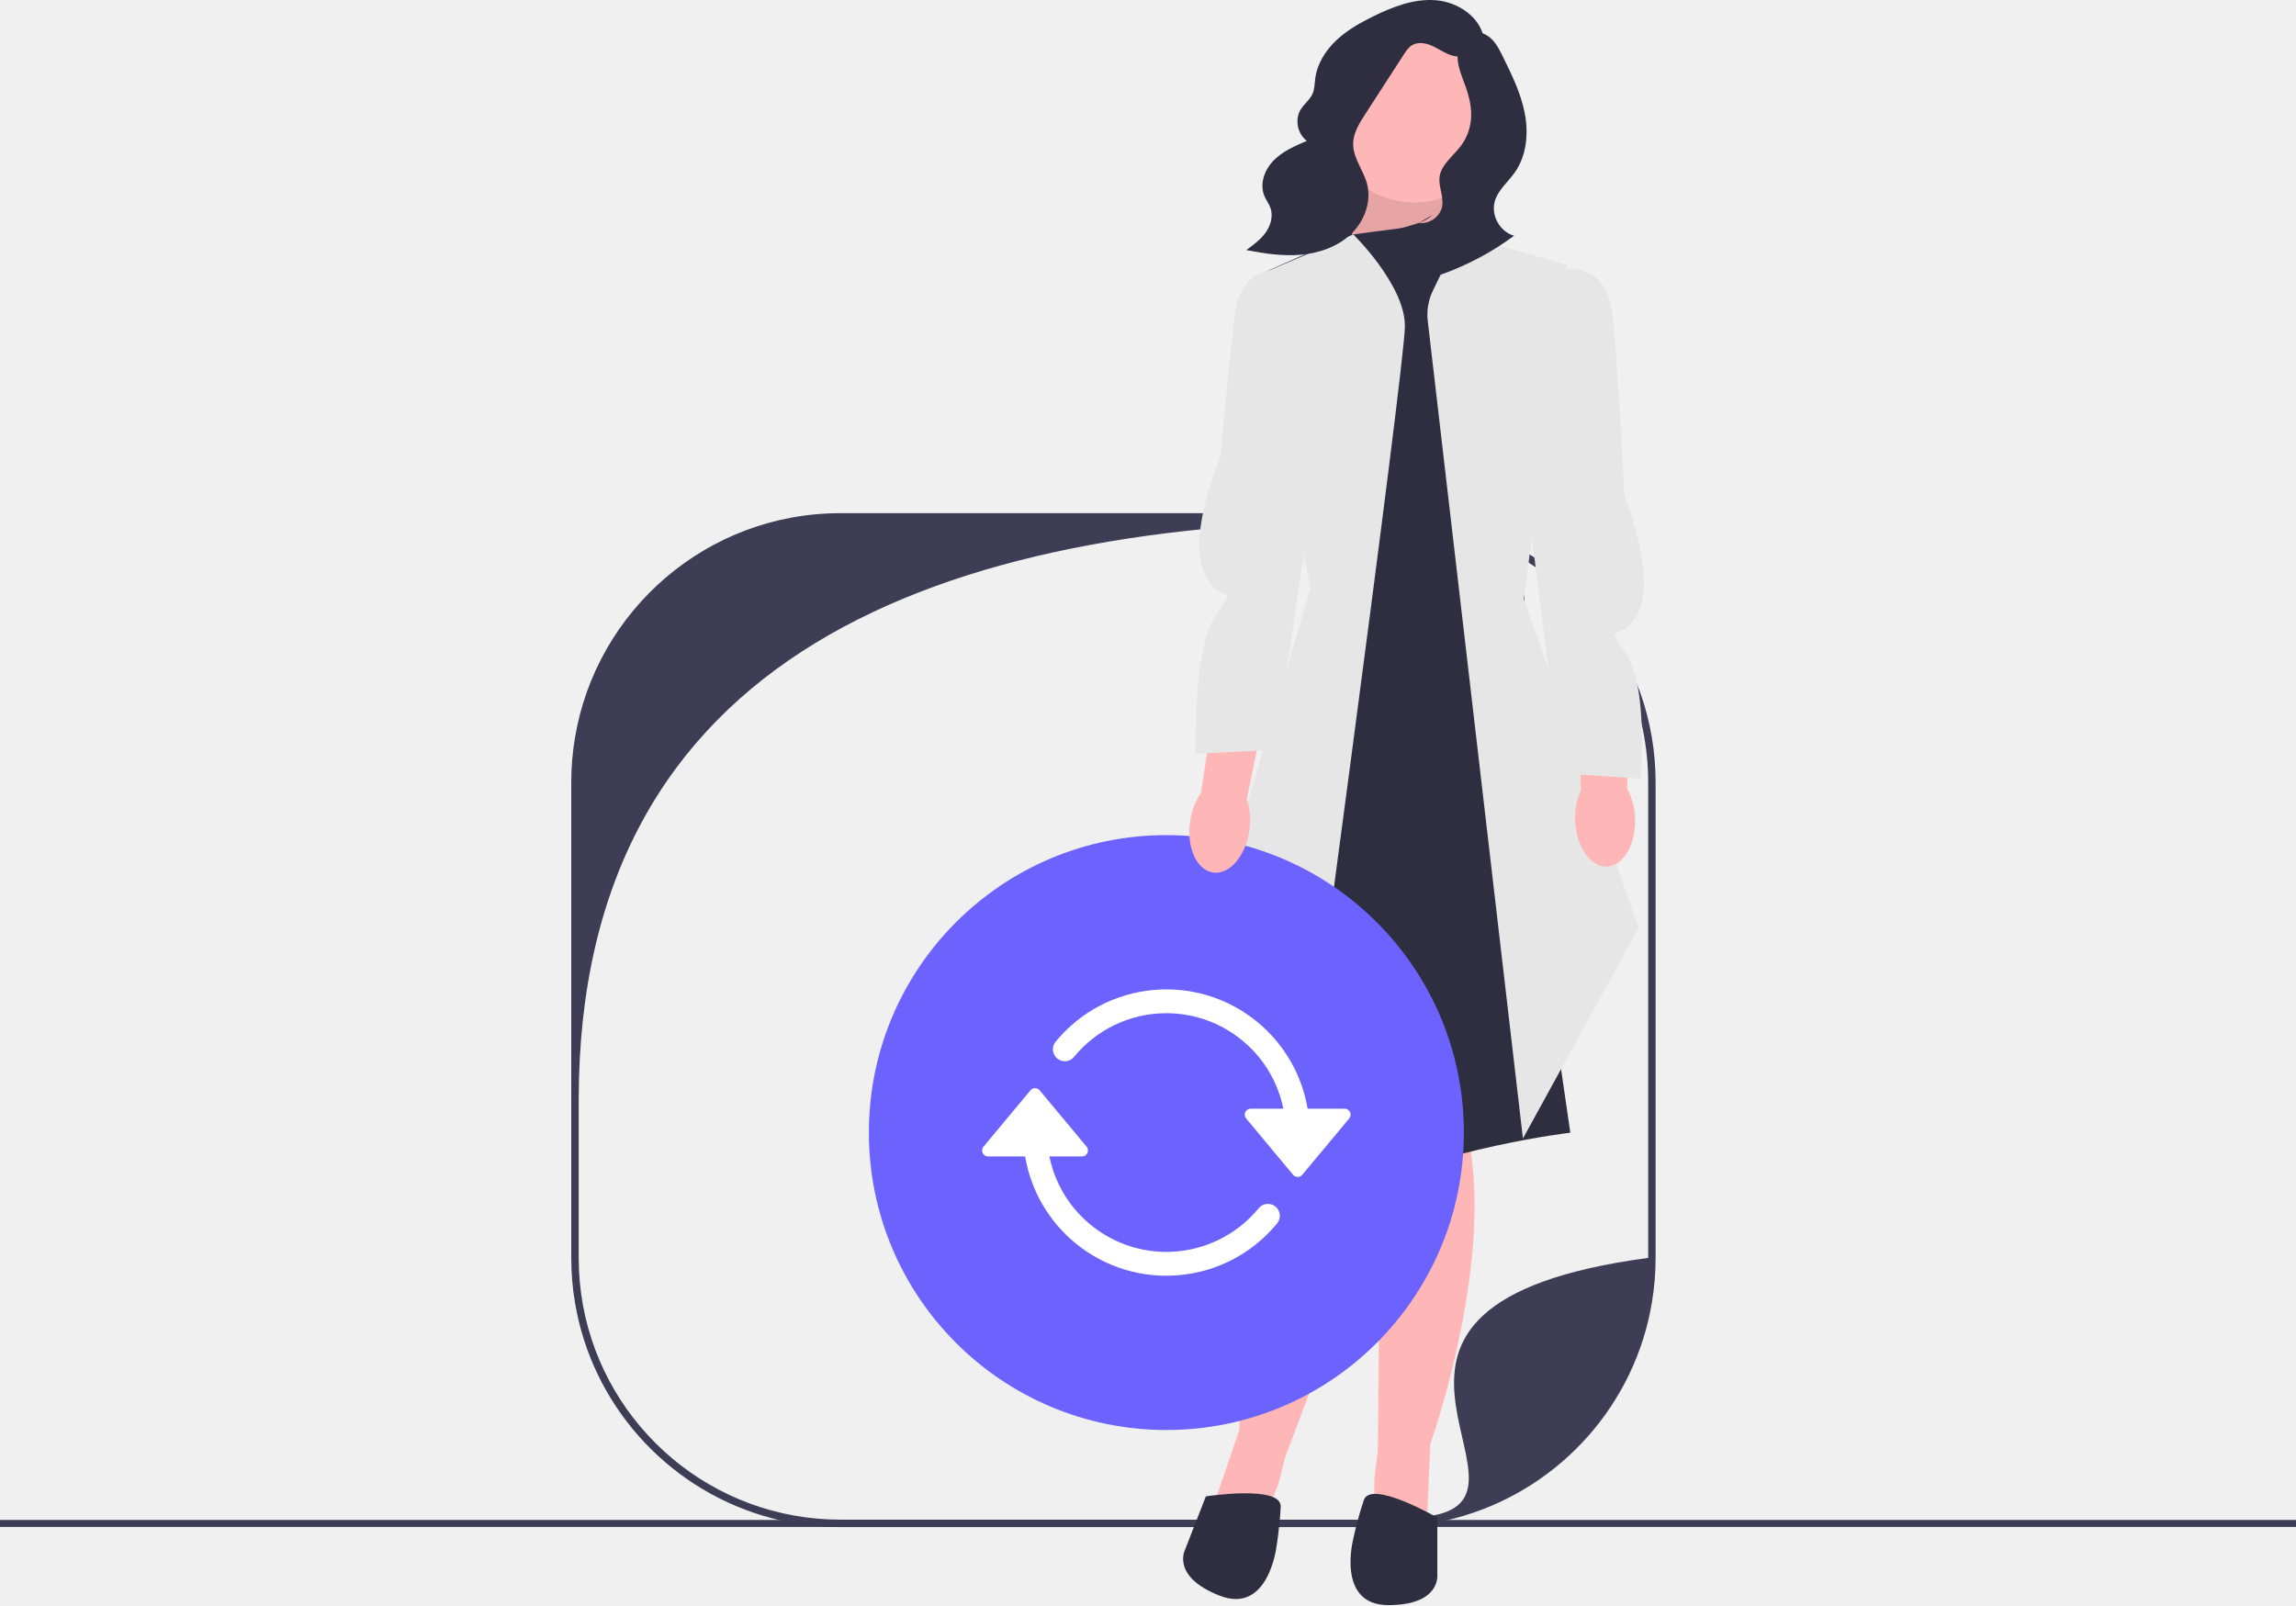
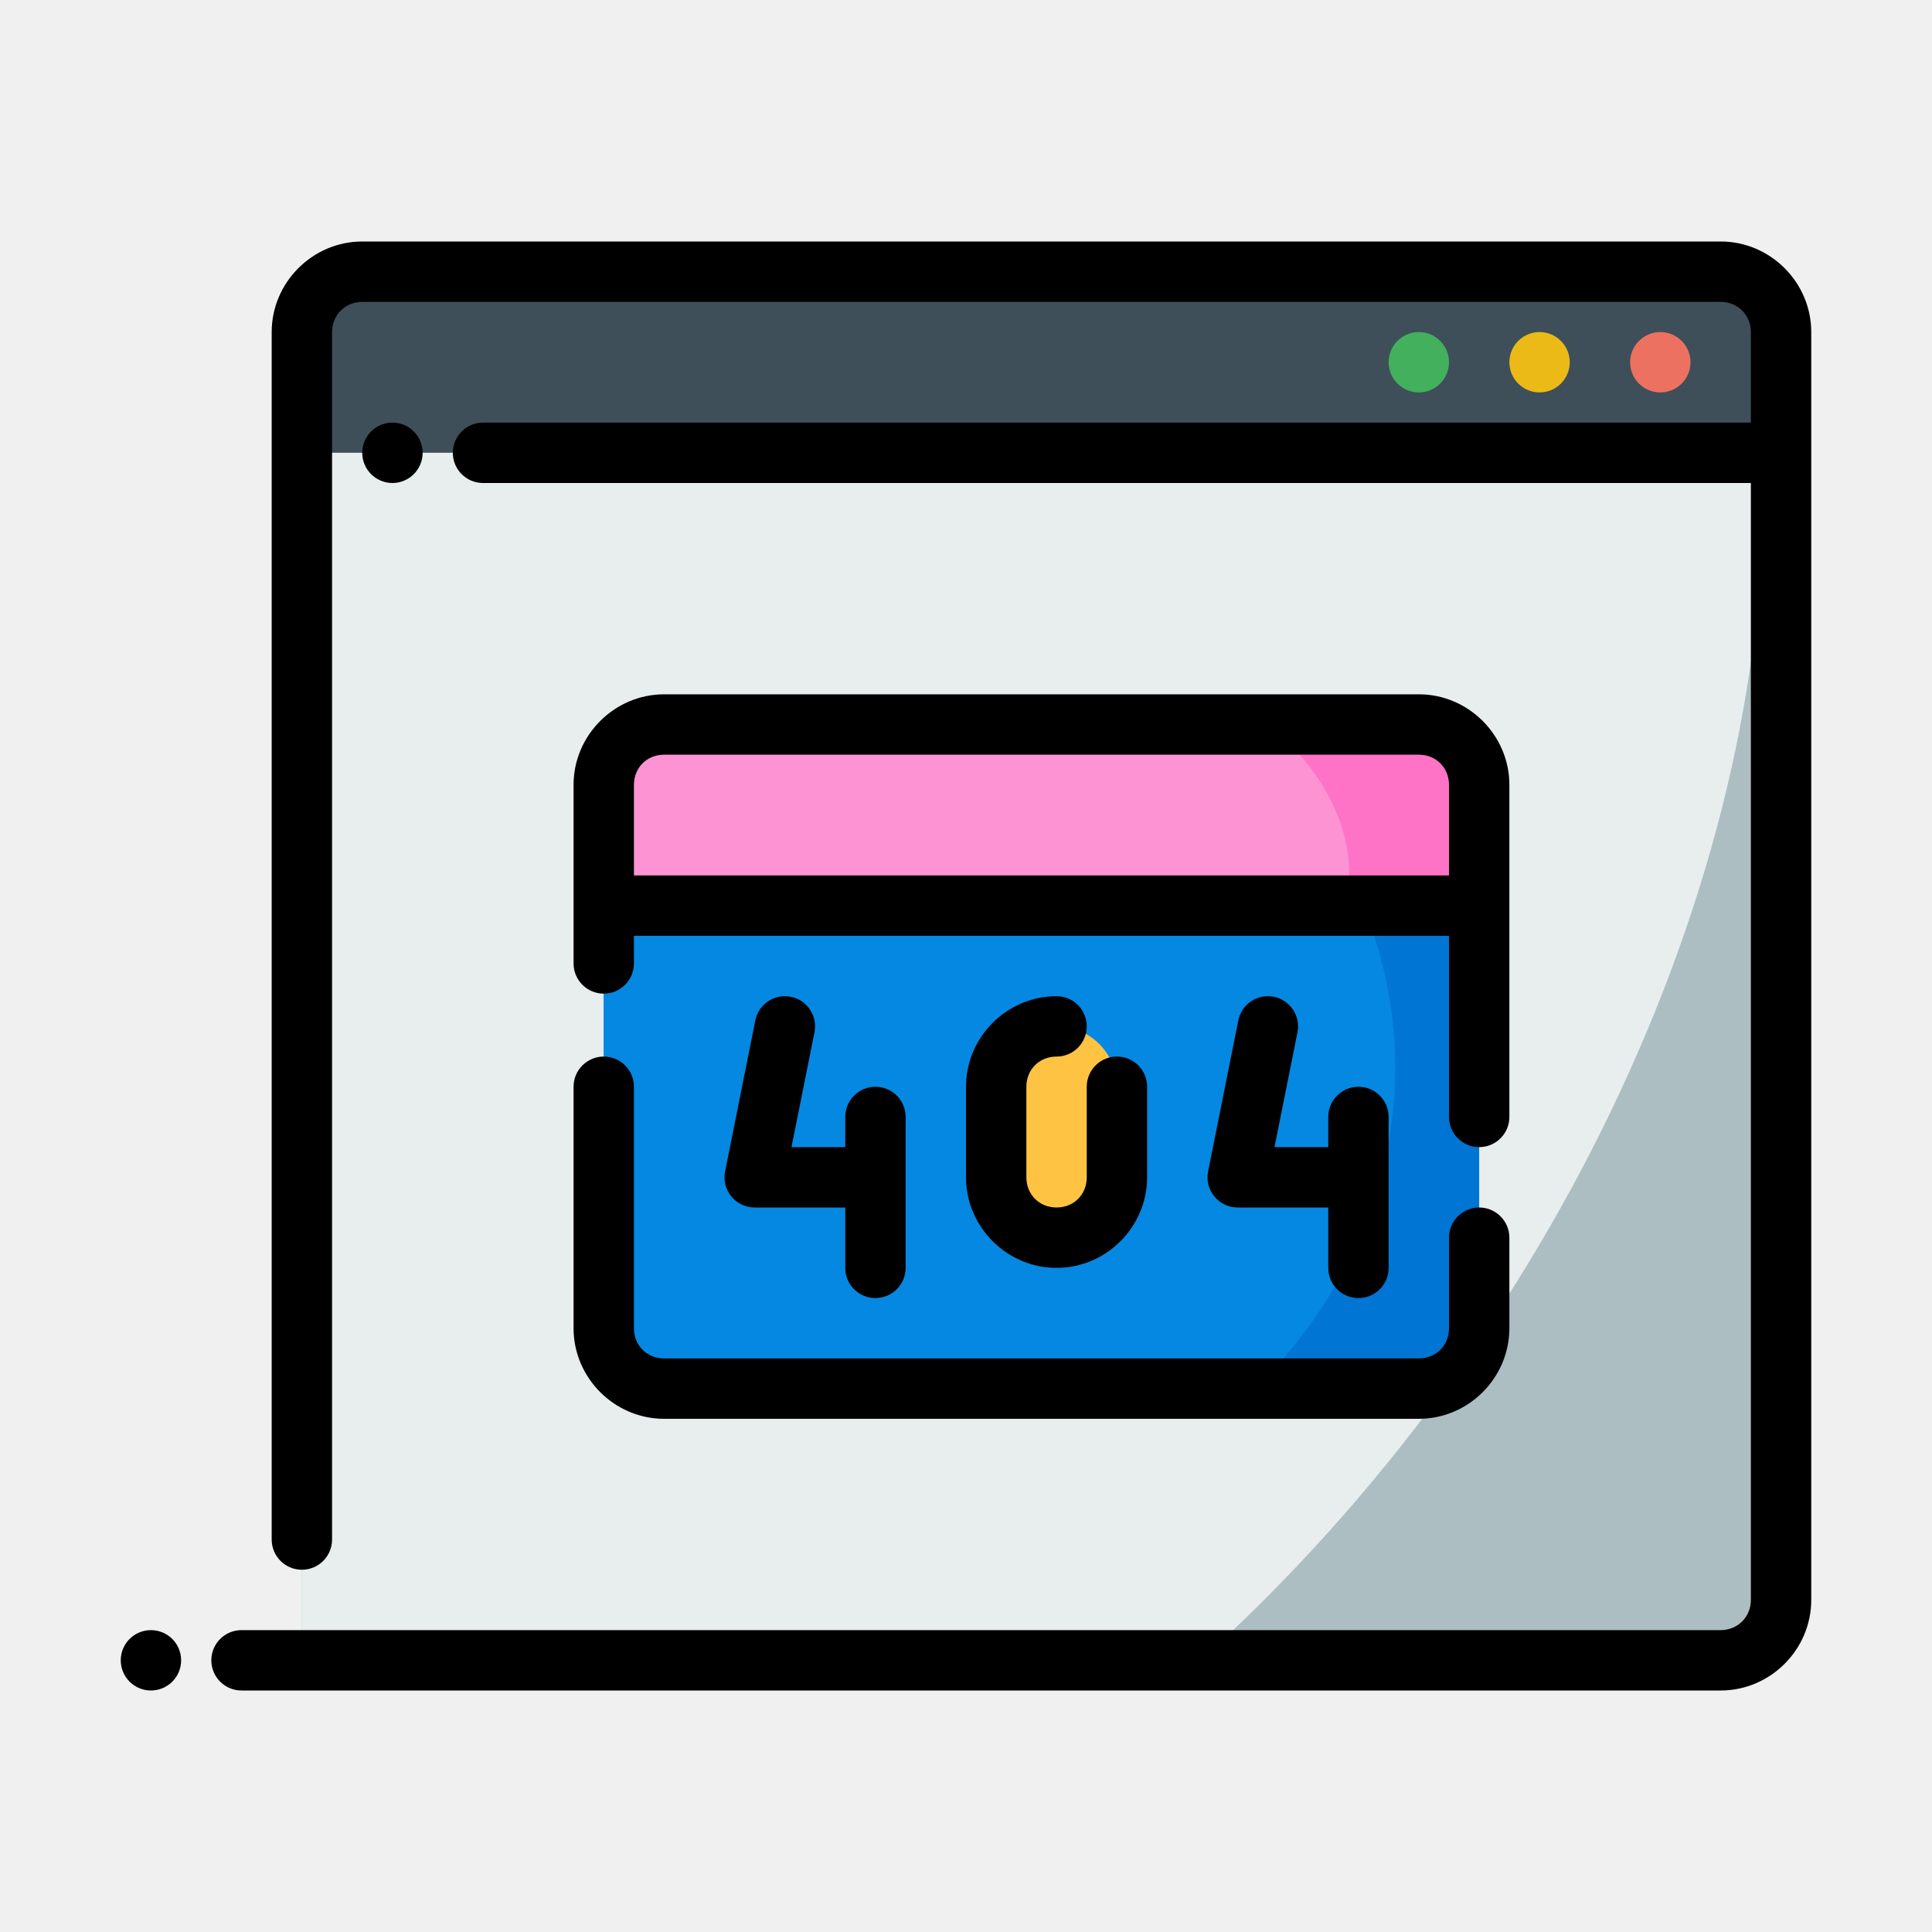
- <svg xmlns="http://www.w3.org/2000/svg" width="656" height="458.686" viewBox="0 0 656 458.686">
-   <rect y="434.343" width="656" height="2" fill="#3f3d56" />
-   <g>
-     <path d="M471.971,210.814c-6.073-36.417-37.728-64.169-75.864-64.169H240.149c-38.121,0-69.769,27.73-75.864,64.125-.704,4.162-1.067,8.443-1.067,12.806v135.886c0,4.362,.363,8.636,1.067,12.798,4.851,28.996,25.93,52.497,53.586,60.844,7.051,2.133,14.531,3.281,22.279,3.281h155.957c7.747,0,15.228-1.148,22.279-3.281,27.663-8.354,48.749-31.87,53.586-60.888,.696-4.148,1.059-8.406,1.059-12.754V223.575c0-4.348-.363-8.614-1.059-12.761h-0Zm-62.666,222.29c-4.288,.763-8.695,1.163-13.198,1.163H240.149c-4.503,0-8.91-.4-13.198-1.163-35.018-6.229-61.607-36.832-61.607-73.642v-45.105c0-127.45,103.312-165.586,230.762-165.586,41.313,0,74.805,33.492,74.805,74.805v135.886c-100.291,13.42-26.589,67.413-61.607,73.642l0,0Z" fill="#3f3d56" />
-     <polygon points="349.162 249.186 355.162 288.186 443.162 276.186 434.662 230.619 349.162 249.186" fill="#6c63ff" />
-     <rect x="381.842" y="30.342" width="36.385" height="37.661" fill="#2f2e41" />
-     <polygon points="385.162 70.186 394.162 43.186 411.704 43.186 412.627 70.186 385.162 70.186" fill="#ffb6b6" />
-     <polygon points="385.162 70.186 394.162 43.186 411.704 43.186 412.627 70.186 385.162 70.186" isolation="isolate" opacity=".1" />
-     <path d="M394.662,310.686l-1,104-1,8v11.484l15,1.516,1-23s16-45,12-80-2-25-2-25l-24,3Z" fill="#ffb6b6" />
-     <path d="M404.184,318.854l-36.901,97.238-1.979,7.816-4.178,10.697-14.524-4.045,7.435-21.788s1.466-47.737,17.924-78.884,10.957-22.56,10.957-22.56l21.264,11.525v0Z" fill="#ffb6b6" />
-     <path d="M385.162,67.186l-27,12,17.24,89.012-2.724,127.756-18,38s-3.016,21.732,27.984,7.732,66-18,66-18l-8.5-58.5-7.5-153.5,1-34-22-14s-26.5,3.5-26.5,3.5Z" fill="#2f2e41" />
-     <path d="M370.124,335.343l-29.962-50.157,34.24-116.988-16.24-89.012,28.49-12.197s14.749,14.362,14.749,26.209-31.277,242.145-31.277,242.145v-0Z" fill="#e6e6e6" />
-     <path d="M435.124,325.343l-27.197-233.628c-.343-2.95,.16-5.937,1.452-8.611l7.783-16.114,30.5,8.697-12.26,95.512,32.76,93.988-33.038,60.157Z" fill="#e6e6e6" />
-     <path d="M410.662,433.686s-19-11-21-5-3,11-3,11c0,0-5,19,10,19s14-8.642,14-8.642v-16.358Z" fill="#2f2e41" />
-     <path d="M344.536,427.606s21.7-3.335,21.38,2.982c-.32,6.316-1.207,11.338-1.207,11.338,0,0-2.254,19.517-16.227,14.06s-9.897-13.143-9.897-13.143l5.951-15.237-0-0Z" fill="#2f2e41" />
-     <circle cx="404.103" cy="33.021" r="24.86" fill="#ffb6b6" />
-     <path d="M423.965,10.868c-1.157-6.129-7.449-10.275-13.665-10.795s-12.305,1.827-17.902,4.579c-3.795,1.865-7.531,3.968-10.604,6.872s-5.461,6.697-6.012,10.889c-.195,1.483-.17,3.033-.777,4.4-.758,1.708-2.387,2.868-3.369,4.458-1.762,2.851-.953,6.999,1.752,8.978-3.4,1.449-6.894,2.961-9.486,5.596s-4.089,6.703-2.666,10.115c.503,1.207,1.335,2.263,1.765,3.498,.817,2.345,.039,5.009-1.409,7.026s-3.493,3.512-5.502,4.972c5.162,1.012,10.431,1.8,15.67,1.328s10.497-2.308,14.291-5.952c3.794-3.644,5.881-9.264,4.52-14.345-1.043-3.892-3.959-7.303-3.957-11.333,.001-3.097,1.743-5.892,3.425-8.493,3.673-5.681,7.346-11.361,11.019-17.042,.661-1.022,1.357-2.079,2.401-2.704,1.776-1.063,4.08-.596,5.952,.287,1.872,.883,3.583,2.149,5.579,2.696,4.075,1.117,8.801-1.448,10.086-5.473" fill="#2f2e41" />
-     <path d="M409.28,61.425c-2.072,2.006-5.057,2.652-7.824,3.465s-5.71,2.091-6.955,4.692c-1.221,2.55-.335,5.788,1.687,7.765s4.958,2.81,7.786,2.771c2.827-.039,5.583-.868,8.242-1.83,7.271-2.631,14.157-6.321,20.373-10.919-4.027-1.114-6.661-5.816-5.508-9.832,.938-3.267,3.805-5.545,5.756-8.328,3.36-4.792,3.919-11.108,2.807-16.853-1.112-5.745-3.732-11.071-6.324-16.318-.819-1.659-1.658-3.345-2.936-4.682-1.278-1.337-3.088-2.295-4.928-2.104-3.053,.318-5.003,3.67-5.024,6.74s1.326,5.955,2.347,8.85c1.052,2.983,1.784,6.144,1.501,9.294-.237,2.64-1.197,5.211-2.748,7.36-1.198,1.66-2.725,3.052-4.027,4.631-1.007,1.221-1.9,2.603-2.165,4.163-.482,2.839,1.184,5.712,.727,8.555-.482,3.006-3.645,5.307-6.653,4.841" fill="#2f2e41" />
-     <g>
-       <circle cx="333.249" cy="323.645" r="85" fill="#6c63ff" />
-       <g>
-         <path d="M384.178,316.823h-10.567c-1.644-9.687-6.717-18.46-14.292-24.717-17.434-14.4-43.241-11.94-57.641,5.494-.049,.056-.096,.113-.142,.172-1.151,1.491-.874,3.633,.617,4.784,1.491,1.151,3.633,.874,4.784-.617,6.255-7.579,15.724-12.402,26.311-12.402,16.209,.002,30.179,11.406,33.426,27.286h-9.318c-.399,0-.785,.14-1.091,.395-.724,.603-.822,1.678-.219,2.402l13.411,16.099c.066,.079,.139,.152,.218,.217,.723,.603,1.799,.506,2.402-.217l13.411-16.099c.255-.306,.395-.692,.395-1.091,0-.942-.763-1.706-1.705-1.706v0Z" fill="#fff" />
-         <path d="M364.343,344.734c-1.491-1.151-3.633-.874-4.784,.617-4.962,6.008-11.831,10.136-19.464,11.699-18.462,3.78-36.492-8.122-40.272-26.584h9.318c.942-0,1.705-.764,1.705-1.706-0-.399-.14-.785-.395-1.091l-13.411-16.099c-.603-.723-1.679-.821-2.402-.218-.079,.066-.152,.139-.218,.218l-13.411,16.099c-.603,.724-.505,1.799,.219,2.402,.306,.255,.692,.395,1.091,.395h10.566c1.644,9.687,6.717,18.46,14.293,24.717,17.434,14.4,43.241,11.94,57.641-5.494,.049-.056,.096-.113,.141-.172,1.151-1.491,.875-3.633-.617-4.784h0Z" fill="#fff" />
-       </g>
+ <svg xmlns="http://www.w3.org/2000/svg" width="800px" height="800px" viewBox="0 0 64 64" id="svg5" version="1.1" xml:space="preserve">
+   <defs id="defs2" />
+   <g id="layer1" transform="translate(-384,-96)">
+     <path d="m 394,105 h 49 v 6 h -49 z" id="path27804" style="fill:#3e4f59;fill-opacity:1;fill-rule:evenodd;stroke-width:2;stroke-linecap:round;stroke-linejoin:round;stroke-miterlimit:4.1" />
+     <path d="m 394,111 h 49 v 40 h -49 z" id="path27806" style="fill:#acbec2;fill-opacity:1;fill-rule:evenodd;stroke-width:2;stroke-linecap:round;stroke-linejoin:round;stroke-miterlimit:4.1" />
+     <path d="m 394,111 v 40 h 29.77 a 28.484,41.393 35.599 0 0 18.625,-40 z" id="path27808" style="fill:#e8edee;fill-opacity:1;fill-rule:evenodd;stroke:none;stroke-width:2;stroke-linecap:round;stroke-linejoin:round;stroke-miterlimit:4.1" />
+     <path d="m 396,104 c -1.645,0 -3,1.355 -3,3 v 40 c 0,0.552 0.448,1 1,1 0.552,0 1,-0.448 1,-1 v -40 c 0,-0.564 0.436,-1 1,-1 h 45 c 0.564,0 1,0.436 1,1 v 3 h -42 c -0.552,0 -1,0.448 -1,1 0,0.552 0.448,1 1,1 h 42 v 37 c 0,0.564 -0.436,1 -1,1 h -49 c -0.552,0 -1,0.448 -1,1 0,0.552 0.448,1 1,1 h 49 c 1.645,0 3,-1.355 3,-3 0,-14 0,-28 0,-42 0,-1.645 -1.355,-3 -3,-3 z" id="path27810" style="color:#000000;fill:#000000;fill-rule:evenodd;stroke-linecap:round;stroke-linejoin:round;stroke-miterlimit:4.1" />
+     <path d="m 439,107 c -0.552,0 -1,0.448 -1,1 0,0.552 0.448,1 1,1 0.552,0 1,-0.448 1,-1 0,-0.552 -0.448,-1 -1,-1 z" id="path27812" style="color:#000000;fill:#ed7161;fill-opacity:1;fill-rule:evenodd;stroke-linecap:round;stroke-linejoin:round;stroke-miterlimit:4.1;-inkscape-stroke:none" />
+     <path d="m 435,107 c -0.552,0 -1,0.448 -1,1 0,0.552 0.448,1 1,1 0.552,0 1,-0.448 1,-1 0,-0.552 -0.448,-1 -1,-1 z" id="path27814" style="color:#000000;fill:#ecba16;fill-opacity:1;fill-rule:evenodd;stroke-linecap:round;stroke-linejoin:round;stroke-miterlimit:4.1;-inkscape-stroke:none" />
+     <path d="m 431,107 c -0.552,0 -1,0.448 -1,1 0,0.552 0.448,1 1,1 0.552,0 1,-0.448 1,-1 0,-0.552 -0.448,-1 -1,-1 z" id="path27816" style="color:#000000;fill:#42b05c;fill-opacity:1;fill-rule:evenodd;stroke-linecap:round;stroke-linejoin:round;stroke-miterlimit:4.1;-inkscape-stroke:none" />
+     <path d="m 389,150 a 1,1 0 0 0 -1,1 1,1 0 0 0 1,1 1,1 0 0 0 1,-1 1,1 0 0 0 -1,-1 z" id="path27818" style="color:#000000;fill:#000000;fill-rule:evenodd;stroke-linecap:round;stroke-linejoin:round;stroke-miterlimit:4.1;-inkscape-stroke:none" />
+     <path d="m 397,110 c -0.552,0 -1,0.448 -1,1 0,0.552 0.448,1 1,1 0.552,0 1,-0.448 1,-1 0,-0.552 -0.448,-1 -1,-1 z" id="path27820" style="color:#000000;fill:#000000;fill-rule:evenodd;stroke-linecap:round;stroke-linejoin:round;stroke-miterlimit:4.1;-inkscape-stroke:none" />
+     <rect height="22" id="rect4427" rx="2" ry="2" style="fill:#0075d3;fill-opacity:1;fill-rule:evenodd;stroke:none;stroke-width:2;stroke-linecap:round;stroke-linejoin:round;stroke-miterlimit:4.1" width="29" x="404" y="120" />
+     <path d="m 406,120 c -1.108,0 -2,0.892 -2,2 v 18 c 0,1.108 0.892,2 2,2 h 19.584 A 19.317,16.375 0 0 0 430.221,131.367 19.317,16.375 0 0 0 424.803,120 Z" id="path27648" style="fill:#0588e2;fill-opacity:1;fill-rule:evenodd;stroke:none;stroke-width:2;stroke-linecap:round;stroke-linejoin:round;stroke-miterlimit:4.1" />
+     <rect height="6" id="rect8552" style="fill:#fe73c5;fill-opacity:1;fill-rule:evenodd;stroke-width:2;stroke-linecap:round;stroke-linejoin:round;stroke-miterlimit:4.1" width="29" x="404" y="120" />
+     <path d="m 404,120 v 6 h 24.59 a 14,8.5 0 0 0 0.109,-1 14,8.5 0 0 0 -2.68,-5 z" id="path8626" style="fill:#fe93d3;fill-opacity:1;fill-rule:evenodd;stroke-width:2;stroke-linecap:round;stroke-linejoin:round;stroke-miterlimit:4.1" />
+     <g id="path4429" transform="translate(0,-4)">
+       <path d="m 404,130 h 29" id="path7162" style="color:#000000;fill:#918383;fill-rule:evenodd;stroke-width:2;stroke-linecap:round;stroke-linejoin:round;stroke-miterlimit:4.1;-inkscape-stroke:none" />
+       <path d="m 406,123 c -1.645,0 -3,1.355 -3,3 0,1.972 0,3.944 0,5.916 0,0.552 0.448,1 1,1 0.552,0 1,-0.448 1,-1 V 131 h 27 v 6 c 0,0.552 0.448,1 1,1 0.552,0 1,-0.448 1,-1 0,-3.667 0,-7.333 0,-11 0,-1.645 -1.355,-3 -3,-3 z m 0,2 h 25 c 0.571,0 1,0.429 1,1 v 3 h -27 v -3 c 0,-0.571 0.429,-1 1,-1 z m -2,10 c -0.552,0 -1,0.448 -1,1 v 8 c 0,1.645 1.355,3 3,3 h 25 c 1.645,0 3,-1.355 3,-3 v -3 c 0,-0.552 -0.448,-1 -1,-1 -0.552,0 -1,0.448 -1,1 v 3 c 0,0.571 -0.429,1 -1,1 h -25 c -0.571,0 -1,-0.429 -1,-1 v -8 c 0,-0.552 -0.448,-1 -1,-1 z" id="path7164" style="color:#000000;fill:#000000;fill-rule:evenodd;stroke-linecap:round;stroke-linejoin:round;stroke-miterlimit:4.1;-inkscape-stroke:none" />
    </g>
-     <path id="uuid-da16df1e-5659-4232-96f6-61e8c639a9ec-279" d="M356.981,237.194c-1.029,7.366-5.665,12.806-10.352,12.15-4.688-.656-7.652-7.158-6.621-14.527,.371-2.949,1.444-5.766,3.127-8.216l4.756-31.156,14.573,2.543-6.236,30.444c.947,2.818,1.206,5.823,.754,8.762h-0Z" fill="#ffb6b6" />
-     <path d="M369.662,77.686s-15-5-17,13-4,40-4,40c0,0-9,21-5,32s11,3.331,4,12.665-6.025,40.047-6.025,40.047l22.525-1.134s12.5-82.579,12.5-84.579-7-52-7-52v0Z" fill="#e6e6e6" />
-     <g>
-       <path id="uuid-6bf35aa9-e432-4b51-af77-8f4eb19e6e42-280" d="M467.161,233.85c.279,7.433-3.33,13.601-8.06,13.778s-8.789-5.705-9.067-13.14c-.152-2.969,.41-5.93,1.637-8.637l-.784-31.507,14.793-.053-.798,31.066c1.427,2.609,2.209,5.521,2.279,8.493l0,0Z" fill="#ffb6b6" />
-       <path d="M444.07,77.349s15.087-4.731,16.765,13.302,3.285,51.065,3.285,51.065c0,0,8.623,21.157,4.427,32.084s-11.058,3.134-4.226,12.592c6.832,9.458,4.38,36.131,4.38,36.131l-22.501-1.536s-10.094-78.772-10.059-80.771,7.928-62.867,7.928-62.867l-0,0Z" fill="#e6e6e6" />
-     </g>
+     <path d="m 409.936,129.002 c -0.452,0.029 -0.828,0.359 -0.916,0.803 l -1,5 C 407.896,135.423 408.369,136 409,136 h 3 v 2 c 0,0.552 0.448,1 1,1 0.552,0 1,-0.448 1,-1 0,-1.667 0,-3.333 0,-5 0,-0.552 -0.448,-1 -1,-1 -0.552,0 -1,0.448 -1,1 v 1 h -1.781 l 0.762,-3.805 c 0.108,-0.541 -0.244,-1.068 -0.785,-1.176 -0.085,-0.017 -0.173,-0.023 -0.26,-0.018 z" id="path8873" style="color:#000000;fill:#000000;fill-rule:evenodd;stroke-linecap:round;stroke-linejoin:round;stroke-miterlimit:4.1;-inkscape-stroke:none" />
+     <path d="m 419,130 c 1.108,0 2,0.892 2,2 v 3 c 0,1.108 -0.892,2 -2,2 -1.108,0 -2,-0.892 -2,-2 v -3 c 0,-1.108 0.892,-2 2,-2 z" id="rect5745" style="fill:#ffc343;fill-opacity:1;fill-rule:evenodd;stroke:none;stroke-width:2;stroke-linecap:round;stroke-linejoin:round;stroke-miterlimit:4.1" />
+     <path d="m 419,129 c -1.645,0 -3,1.355 -3,3 v 3 c 0,1.645 1.355,3 3,3 1.645,0 3,-1.355 3,-3 v -3 a 1,1 0 0 0 -1,-1 1,1 0 0 0 -1,1 v 3 c 0,0.571 -0.429,1 -1,1 -0.571,0 -1,-0.429 -1,-1 v -3 c 0,-0.571 0.429,-1 1,-1 a 1,1 0 0 0 1,-1 1,1 0 0 0 -1,-1 z" id="path7169" style="color:#000000;fill:#000000;fill-rule:evenodd;stroke-linecap:round;stroke-linejoin:round;stroke-miterlimit:4.1;-inkscape-stroke:none" />
+     <path d="m 425.936,129.002 c -0.452,0.029 -0.828,0.359 -0.916,0.803 l -1,5 C 423.896,135.423 424.369,136 425,136 h 3 v 2 c 0,0.552 0.448,1 1,1 0.552,0 1,-0.448 1,-1 0,-1.667 0,-3.333 0,-5 0,-0.552 -0.448,-1 -1,-1 -0.552,0 -1,0.448 -1,1 v 1 h -1.781 l 0.762,-3.805 c 0.108,-0.541 -0.244,-1.068 -0.785,-1.176 -0.085,-0.017 -0.173,-0.023 -0.26,-0.018 z" id="path69785" style="color:#000000;fill:#000000;fill-rule:evenodd;stroke-linecap:round;stroke-linejoin:round;stroke-miterlimit:4.1;-inkscape-stroke:none" />
  </g>
</svg>
